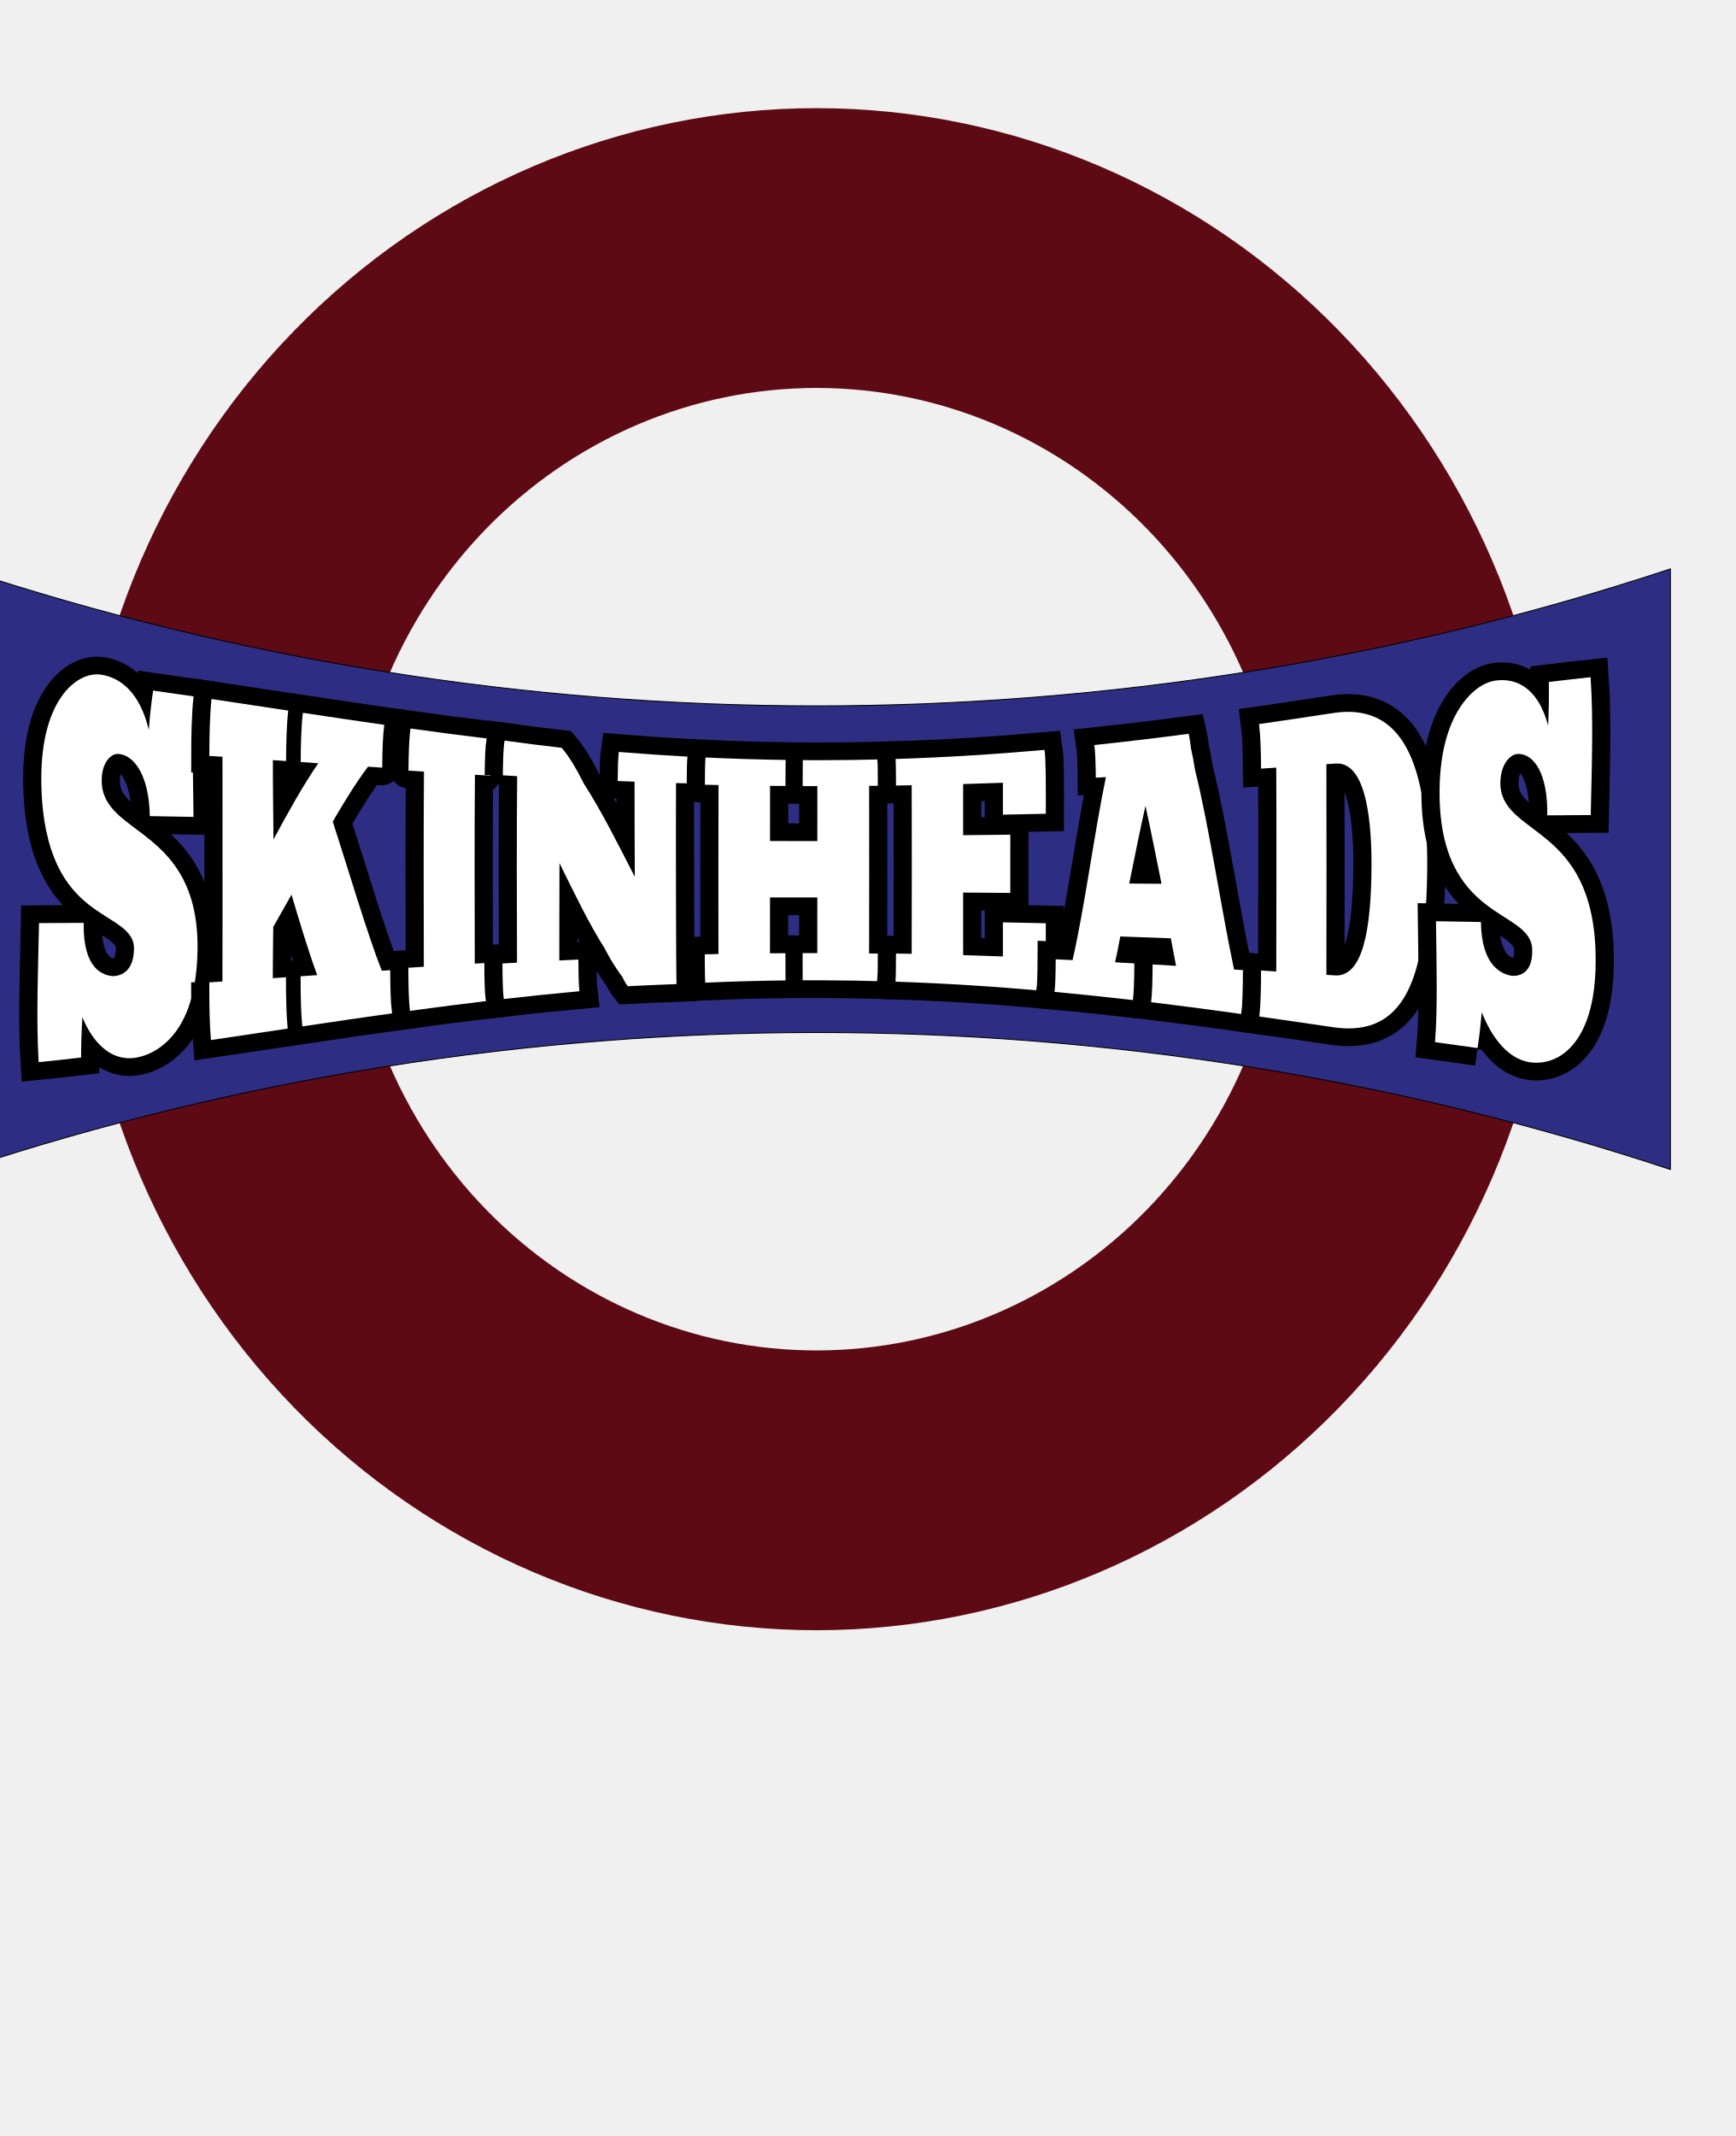
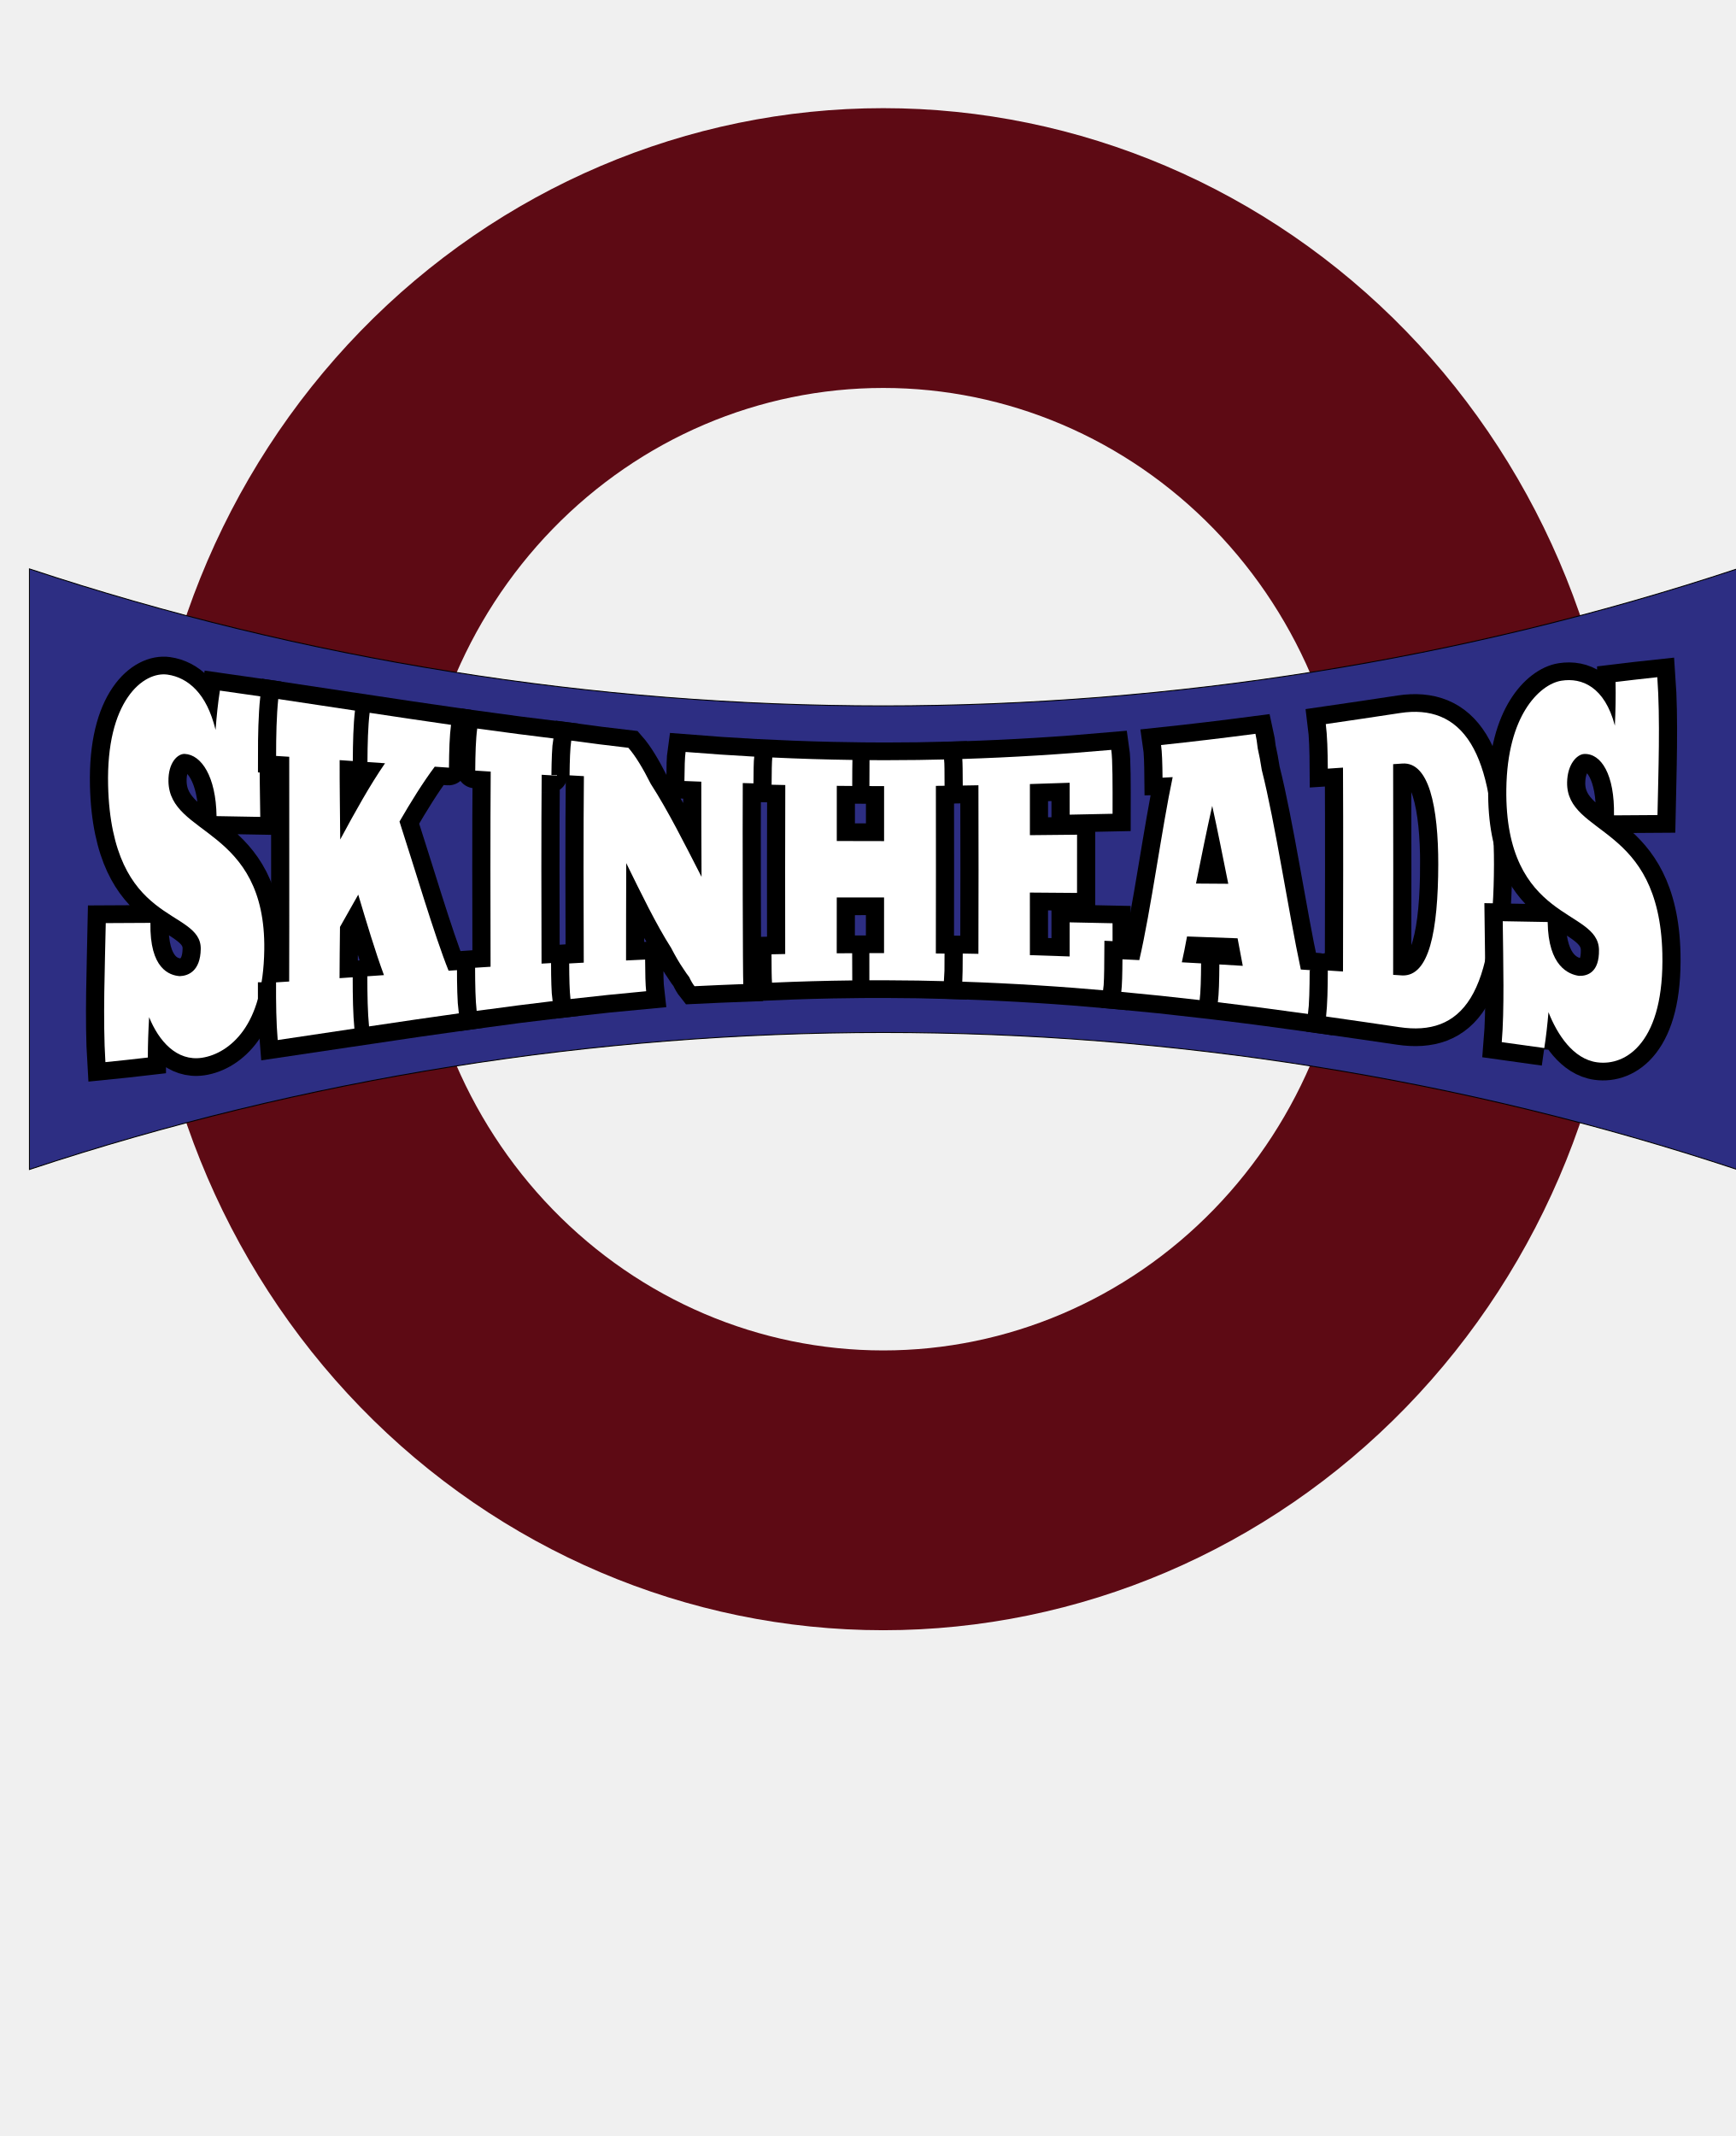
- <svg xmlns="http://www.w3.org/2000/svg" width="65" height="80" viewBox="0 0 65 80" fill="none" version="1.1" id="svg863">
+ <svg xmlns="http://www.w3.org/2000/svg" width="65" height="80" viewBox="0 0 60 80" fill="none" version="1.1" id="svg863">
  <defs id="defs861">
    <linearGradient id="paint0_linear_89_8" x1="30.5" y1="0" x2="30.5" y2="65" gradientUnits="userSpaceOnUse">
      <stop stop-color="#6364FF" id="stop856" />
      <stop offset="1" stop-color="#563ACC" id="stop858" />
    </linearGradient>
  </defs>
  <g style="fill:none" id="g434" transform="matrix(0.5355807,0,0,0.5388034,-1.963732,-3.055503)">
    <g transform="matrix(0.0633552,0,0,0.06482928,-41.61082,-38.67407)" id="logo2022" style="clip-rule:evenodd;fill-rule:evenodd;stroke-miterlimit:10">
      <path style="color:#000000;fill:#5d0a14;fill-rule:nonzero;-inkscape-stroke:none" d="m 1616,800 c -216.359,0 -424.011,86.011 -577,239 -152.989,152.989 -239,360.641 -239,577 0,216.359 86.011,424.011 239,577 152.989,152.989 360.641,239 577,239 216.359,0 424.011,-86.011 577,-239 152.989,-152.989 239,-360.641 239,-577 0,-216.359 -86.011,-424.011 -239,-577 C 2040.011,886.011 1832.359,800 1616,800 Z m 0,300 c 136.909,0 268.058,54.323 364.867,151.133 C 2077.677,1347.942 2132,1479.091 2132,1616 c 0,136.909 -54.323,268.058 -151.133,364.867 C 1884.058,2077.677 1752.909,2132 1616,2132 1479.091,2132 1347.942,2077.677 1251.133,1980.867 1154.323,1884.058 1100,1752.909 1100,1616 c 0,-136.909 54.323,-268.058 151.133,-364.867 C 1347.942,1154.323 1479.091,1100 1616,1100 Z" id="circle" />
      <g id="banner" transform="translate(-51.085,-246.4552)" style="stroke:#000000;stroke-width:3;stroke-dasharray:none;stroke-opacity:1;paint-order:fill markers stroke">
        <path id="path429" style="display:inline;fill:#2d2e83;fill-rule:nonzero;stroke:#000000;stroke-width:1;stroke-dasharray:none;stroke-opacity:1;paint-order:fill markers stroke" d="m 2609.621,2184.441 c -607.942,-195.911 -1277.116,-195.788 -1885.072,0 0,-214.657 0,-429.315 0,-643.972 607.942,195.911 1277.116,195.788 1885.072,0 0,214.657 0,429.315 0,643.972 z" class="UnoptimicedTransforms" />
      </g>
      <g aria-label="SKINHEADS" id="text4159" style="font-size:240px;font-family:ChunkFive;-inkscape-font-specification:ChunkFive;display:inline;fill:#ffffff;stroke:#000000;stroke-width:43.125;stroke-dasharray:none;paint-order:stroke fill markers" transform="matrix(0.9292476,0,0,0.8801108,115.7816,196.7849)" class="UnoptimicedTransforms">
        <path d="m 740.807,1841.991 c -0.011,-16.169 0.602,-32.69 1.522,-49.189 5.619,14.21 13.708,27.866 24.414,37.352 10.698,9.478 23.536,14.366 38.149,12.162 17.065,-2.575 35.505,-13.297 49.311,-33.134 13.781,-19.801 24.273,-50.433 24.928,-98.633 0.501,-36.862 -6.265,-64.327 -16.914,-85.586 -10.602,-21.164 -24.887,-35.869 -39.162,-47.906 -14.281,-12.042 -28.569,-21.436 -39.358,-32.066 -10.777,-10.619 -18.1,-22.522 -18.397,-39.382 -0.405,-22.958 10.986,-33.898 19.333,-33.51 10.041,0.467 19.314,7.556 26.129,20.297 6.816,12.744 11.316,31.404 11.658,55.492 17.284,0.283 34.605,0.602 51.934,0.949 -0.626,-50.724 -2.051,-107.338 1.715,-146.596 -16.555,-2.486 -33.129,-4.928 -49.668,-7.289 -2.319,15.173 -3.922,31.316 -5.136,47.917 -5.391,-22.729 -13.542,-38.392 -23.375,-49.069 -9.866,-10.713 -21.571,-16.547 -33.686,-18.313 -14.088,-2.054 -32.524,5.577 -47.17,27.506 -14.853,22.24 -24.555,57.158 -23.428,107.34 0.955,42.542 8.394,73.778 18.6,96.345 10.337,22.858 23.789,37.676 37.399,48.777 27.099,22.103 54.481,29.084 54.056,54.337 -0.454,26.987 -14.845,32.651 -24.894,33.039 -6.003,-0.409 -15.028,-2.639 -22.372,-11.742 -7.395,-9.167 -12.979,-25.1 -12.523,-53.16 -17.694,0.16 -35.384,0.262 -53.048,0.295 -0.952,51.572 -3.56,117.754 -0.427,169.37 16.799,-1.711 33.609,-3.592 50.407,-5.605 z" id="path4161" style="stroke-width:43.125;stroke-dasharray:none" />
        <path d="m 986.876,1419.312 c -30.181,-4.691 -61.051,-9.515 -91.157,-14.097 -2.039,20.644 -2.531,44.494 -2.535,69.344 0.164,0.011 15.428,1.009 15.592,1.02 -0.076,84.368 0.218,189.006 -0.075,273.811 0.182,-0.012 -15.764,1.028 -15.581,1.016 -0.103,25.132 0.201,49.368 1.955,70.275 30.052,-4.528 60.97,-9.311 91.111,-13.947 -1.657,-17.533 -2.026,-39.206 -2.011,-62.51 0.456,-0.032 -16.094,1.127 -15.638,1.095 0.022,-18.647 0.314,-41.615 0.529,-62.432 7.365,-13.227 14.385,-25.993 21.686,-39.354 9.979,34.311 20.36,69.859 30.54,98.069 3.113,-0.221 -22.84,1.617 -19.727,1.397 -0,22.956 0.374,44.152 2.007,61.066 37.867,-5.805 75.253,-11.451 113.279,-16.865 -1.432,-13.146 -1.82,-31.401 -1.879,-52.167 -0.264,0.018 -16.642,1.147 -16.907,1.165 -16.428,-41.654 -41.127,-127.605 -58.311,-181.692 13.76,-24.312 27.721,-47.438 41.869,-66.839 -0.413,-0.029 17.311,1.214 16.897,1.185 0.16,-20.7 0.72,-38.893 2.438,-52.178 -32.403,-4.755 -64.388,-9.655 -96.69,-14.661 -1.906,16.59 -2.465,37.355 -2.574,59.98 1.503,0.107 19.394,1.378 20.897,1.485 -17.897,26.57 -35.82,59.609 -53.256,92.917 -0.225,-33.99 -0.791,-67.066 -0.685,-96.73 0.36,0.025 15.286,1.073 15.646,1.098 0.096,-22.981 0.648,-44.23 2.582,-61.449 z" id="path4163" style="stroke-width:43.125;stroke-dasharray:none" />
        <path d="m 1129.715,1492.423 c -0.25,-0.017 18.646,1.24 18.395,1.223 -0.526,67.369 -0.351,169.51 -0.165,237.748 -0.22,0.014 -18.173,1.196 -18.393,1.211 0.051,21.105 0.422,39.552 1.855,52.537 32.285,-4.523 64.462,-8.778 96.859,-12.692 -1.198,-10.229 -1.537,-26.495 -1.609,-45.941 -0.115,0.01 -18.052,1.072 -18.167,1.078 -0.228,-64.79 -0.377,-166.264 0.169,-230.082 -0.125,-0.01 18.292,1.104 18.167,1.097 0.165,-19.016 0.649,-34.748 2.063,-44.518 -32.369,-3.992 -64.53,-8.32 -96.8,-12.91 -1.682,12.582 -2.22,30.535 -2.375,51.25 z" id="path4165" style="stroke-width:43.125;stroke-dasharray:none" />
        <path d="m 1462.04,1475.467 c -27.525,-1.542 -54.971,-3.468 -82.451,-5.756 -0.891,6.337 -1.229,18.994 -1.365,35.401 6.68,0.276 13.361,0.542 20.044,0.797 -0.137,29.99 0.228,73.422 0.295,115.954 -20.653,-41.315 -39.783,-80.567 -60.347,-113.308 -9.321,-19.045 -18.308,-34.256 -26.598,-43.919 -22.657,-2.657 -45.243,-5.571 -67.833,-8.744 -1.338,9.175 -1.819,24.11 -1.993,42.305 -0.088,-0.01 17.105,0.995 17.017,0.989 -0.591,61.574 -0.467,164.743 -0.171,227.216 -0.084,0 -17.228,0.988 -17.312,0.992 0.086,18.439 0.43,33.743 1.556,43.313 29.953,-3.514 59.854,-6.695 89.89,-9.493 -0.877,-7.624 -1.156,-21.363 -1.236,-38.581 -7.555,0.353 -15.106,0.719 -22.655,1.096 -0.15,-31.857 0.239,-75.667 0.222,-118.612 17.631,36.864 35.684,75.024 53.319,103.296 4.877,9.693 9.792,18.411 14.773,25.787 2.207,3.567 4.43,6.826 6.673,9.734 2.066,4.595 4.182,8.367 6.366,11.166 19.308,-0.967 38.609,-1.837 57.922,-2.583 -0.609,-6.83 -0.949,-194.365 -0.618,-244.918 6.495,0.197 12.99,0.384 19.487,0.56 2.303,-16.625 7.41,-22.722 8.381,-25.564 1.066,-3.12 -1.366,-4.586 -13.367,-7.13 z" id="path4167" style="stroke-width:43.125;stroke-dasharray:none" />
        <path d="m 1481.788,1509.636 c 5.416,0.131 10.832,0.254 16.25,0.37 -0.238,52.859 -0.201,151.871 -0.104,205.888 -5.419,0.106 -10.837,0.22 -16.255,0.341 0.035,16.425 0.165,28.901 0.587,34.544 31.794,-1.437 63.521,-2.351 95.343,-2.723 -0.098,-5.074 -0.121,-17.111 -0.12,-33.168 -6.115,0.034 -12.228,0.079 -18.342,0.133 0,3.557 0.049,-64.482 0.047,-68.038 17.603,-0.034 35.189,-0.045 52.797,-0.034 -10e-5,0 3.404,0 3.404,0 0,-9.196 -0.037,77.048 -0.034,67.852 0,0 -3.405,-0 -3.405,-0 -4.684,-0 -9.369,8e-4 -14.053,0.01 -0.01,16.012 -0.01,28.065 0.018,33.082 4.661,-0.021 9.322,-0.03 13.982,-0.027 1.968,0 3.937,0 5.905,0.01 25.279,0.068 50.512,0.478 75.779,1.224 0.303,-5.288 0.415,-17.459 0.461,-33.656 -5.717,-0.086 -11.435,-0.163 -17.153,-0.232 0.13,-53.344 0.149,-152.12 0.042,-204.179 5.717,-0.058 11.432,-0.125 17.148,-0.2 -0.042,-15.812 -0.153,-27.459 -0.46,-32.126 -25.235,0.688 -50.436,1.035 -75.68,1.035 -1.966,0 -3.932,-0 -5.897,-0.01 -4.655,-0.01 -9.309,-0.032 -13.963,-0.065 -0.071,4.461 -0.101,15.926 -0.115,31.61 4.683,0.018 9.365,0.031 14.048,0.037 0,0 3.403,0 3.404,0 -10e-4,3.989 -0.013,63.012 -0.014,67.001 10e-5,0 -3.404,-0 -3.404,-0 -17.608,-0.016 -35.194,-0.053 -52.796,-0.11 -0.01,-24.305 -0.021,-50.315 0.019,-67.215 6.112,0.066 12.223,0.122 18.335,0.168 0.027,-15.709 0.086,-27.214 0.238,-31.714 -31.777,-0.462 -63.461,-1.468 -95.209,-2.998 -0.525,5.1 -0.723,17.093 -0.804,33.187 z" id="path4169" style="stroke-width:43.125;stroke-dasharray:none" />
        <path d="m 1708.867,1510.617 c 6.207,-0.098 12.413,-0.206 18.619,-0.324 0.199,52.614 0.162,151.254 -0.027,205.374 -6.207,-0.128 -12.415,-0.246 -18.624,-0.355 -0.051,16.443 -0.179,28.837 -0.535,34.259 59.337,2.054 118.014,5.915 177.152,11.33 1.53,-12.691 1.435,-45.364 1.344,-82.511 -16.98,-0.394 -33.953,-0.759 -50.961,-1.093 0.027,14.99 0.046,29.625 -0.016,41.558 -15.731,-0.596 -31.459,-1.137 -47.209,-1.619 0.084,-18.455 0,-50.176 -0.022,-76.225 0.507,0 55.517,0.438 56.024,0.442 -0.034,-25.739 -0.015,-45.802 0.039,-70.933 -18.672,0.217 -37.331,0.408 -56.032,0.573 0.036,-22.483 0.092,-46.065 0,-62.282 15.747,-0.462 31.471,-0.985 47.199,-1.566 0.074,11.175 0.065,24.727 0.04,38.861 17.009,-0.327 33.983,-0.689 50.964,-1.084 0.083,-35.781 0.106,-66.359 -1.539,-77.84 -59.082,5.386 -117.701,9.158 -176.964,11.084 0.364,4.759 0.496,16.479 0.546,32.35 z" id="path4171" style="stroke-width:43.125;stroke-dasharray:none" />
        <path d="m 2130.858,1736.161 c 0.486,0.033 -20.895,-1.414 -20.409,-1.381 -15.111,-72.557 -30.246,-177.78 -46.346,-243.01 -1.481,-9.758 -3.067,-18.652 -4.827,-26.355 -0.742,-6.863 -1.627,-12.867 -2.72,-17.81 -37.384,5.028 -74.626,9.623 -112.138,13.677 1.183,8.132 1.607,22.228 1.761,39.762 0.034,-0 12.007,-0.652 12.042,-0.653 -12.682,61.227 -26.048,163.249 -39.653,222.91 -6.667,-0.332 -13.334,-0.656 -20.005,-0.972 -0.107,17.668 -0.428,31.806 -1.383,39.666 31.108,2.953 62.072,6.301 93.095,9.989 1.215,-9.937 1.601,-25.74 1.714,-44.7 -7.625,-0.445 -15.252,-0.88 -22.885,-1.307 2.11,-9.58 4.16,-20.213 6.178,-31.479 20.063,0.713 40.047,1.463 60.056,2.241 2.109,11.917 4.152,23.018 6.16,33.546 -9.268,-0.582 -18.537,-1.154 -27.817,-1.714 -0.112,19.301 -0.509,35.545 -1.78,46.036 39.153,4.842 77.919,10.13 116.916,15.733 1.532,-13.894 1.96,-32.831 2.042,-54.179 z m -125.666,-200.745 c 5.951,27.208 12.952,64.005 19.076,94.903 1.034,0.01 -39.375,-0.281 -38.34,-0.274 6.651,-33.883 12.432,-63.444 19.265,-94.629 z" id="path4173" style="stroke-width:43.125;stroke-dasharray:none" />
        <path d="m 2227.867,1805.026 c 35.7,5.4 64.972,-3.31 84.318,-35.672 9.668,-16.173 16.591,-37.749 21.103,-65.302 4.488,-27.405 6.538,-60.447 6.614,-97.423 0.128,-62.864 -8.302,-115.064 -27.599,-147.225 -9.626,-16.042 -21.652,-26.791 -35.872,-32.779 -14.153,-5.96 -30.252,-7.111 -47.789,-4.38 -29.566,4.604 -58.883,9.117 -88.535,13.511 1.743,13.872 2.269,32.828 2.394,54.291 0.441,-0.03 17.61,-1.225 18.051,-1.256 0.389,72.214 0.198,174.994 0.012,248.391 0.731,0.05 -18.78,-1.273 -18.049,-1.223 -0.066,21.977 -0.485,41.583 -2.062,56.061 29.286,4.248 58.215,8.59 87.414,13.006 z m 45.847,-198.235 c -0.069,39.884 -2.808,74.962 -9.573,98.871 -6.783,23.974 -17.589,36.834 -32.992,36.33 -0.283,-0.019 -10.739,-0.729 -11.022,-0.749 0.056,-77.308 0.27,-180.394 -0,-256.64 -0.608,0.043 11.631,-0.818 11.024,-0.775 15.41,-1.083 26.254,11.553 33.076,34.096 6.798,22.462 9.55,54.754 9.491,88.867 z" id="path4175" style="stroke-width:43.125;stroke-dasharray:none" />
        <path d="m 2399.674,1830.437 c 2.133,-13.868 3.712,-28.566 4.976,-43.685 5.275,13.764 12.651,27.957 22.071,39.17 9.383,11.169 21.232,19.901 35.717,21.899 17.103,2.36 37.167,-3.48 52.784,-24.22 15.848,-21.046 25.87,-55.569 24.686,-108.446 -0.88,-39.298 -8.421,-68.213 -18.981,-89.814 -10.655,-21.795 -24.56,-36.655 -38.587,-48.727 -27.973,-24.072 -56.069,-36.705 -55.558,-69.822 0.347,-22.471 11.902,-34.209 20.235,-34.606 10.062,-0.479 19.199,5.781 25.673,18.45 6.493,12.707 10.206,31.635 9.787,56.311 17.232,-0.175 34.46,-0.298 51.663,-0.359 1.004,-52.026 3.429,-116.342 -0.218,-167.944 -16.527,1.797 -33.064,3.749 -49.59,5.821 0.376,17.432 -0.026,35.329 -0.804,53.228 -6.005,-23.668 -15.888,-38.397 -27.227,-46.668 -11.315,-8.254 -24.024,-10.056 -36.096,-8.142 -14.06,2.229 -30.237,14.101 -42.682,34.697 -12.415,20.546 -22.368,51.742 -22.948,97.393 -0.508,40.005 5.968,69.51 16.321,91.902 10.28,22.235 24.151,36.946 37.988,48.05 13.845,11.111 27.679,18.638 38.096,26.602 10.413,7.962 17.427,16.379 17.66,29.206 0.501,27.588 -13.783,32.129 -23.838,31.736 -6.033,-0.875 -15.119,-3.794 -22.78,-13.133 -7.639,-9.312 -13.976,-25.141 -14.332,-52.447 -17.763,-0.29 -35.565,-0.618 -53.376,-0.974 0.575,50.543 2.068,108.309 -1.174,147.313 16.846,2.461 33.708,4.875 50.535,7.207 z" id="path4177" style="stroke-width:43.125;stroke-dasharray:none" />
      </g>
    </g>
  </g>
</svg>
